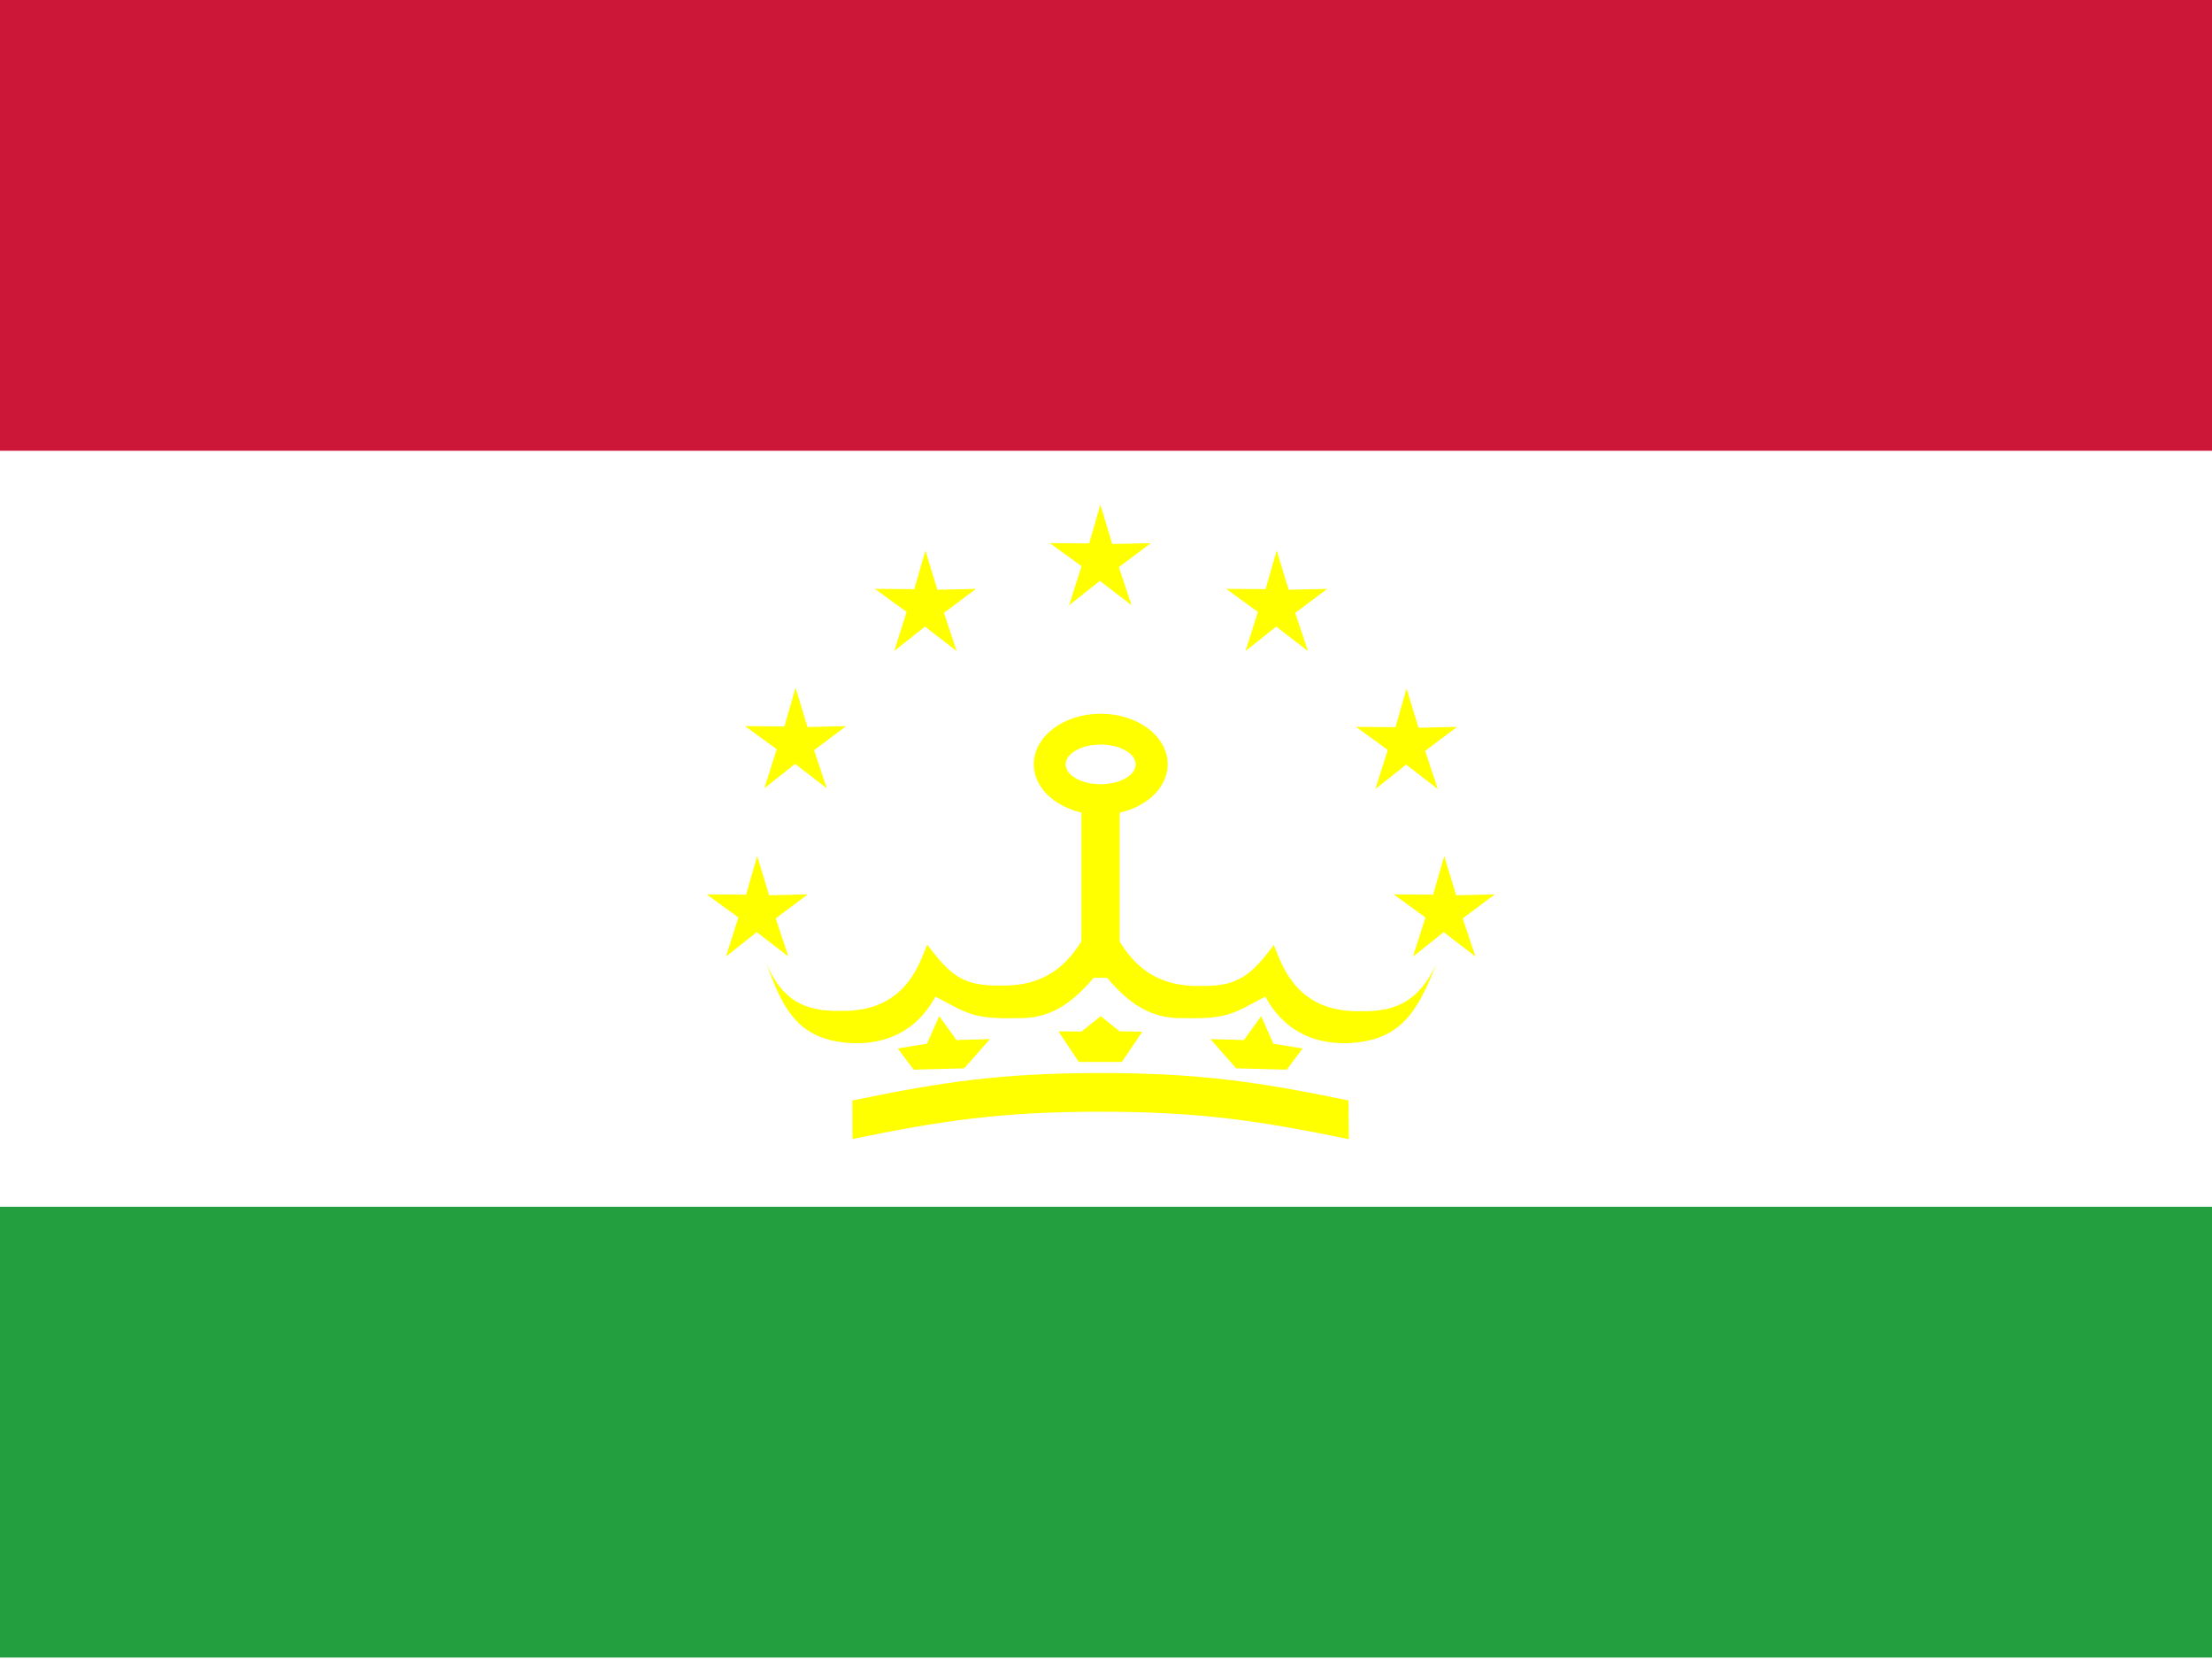
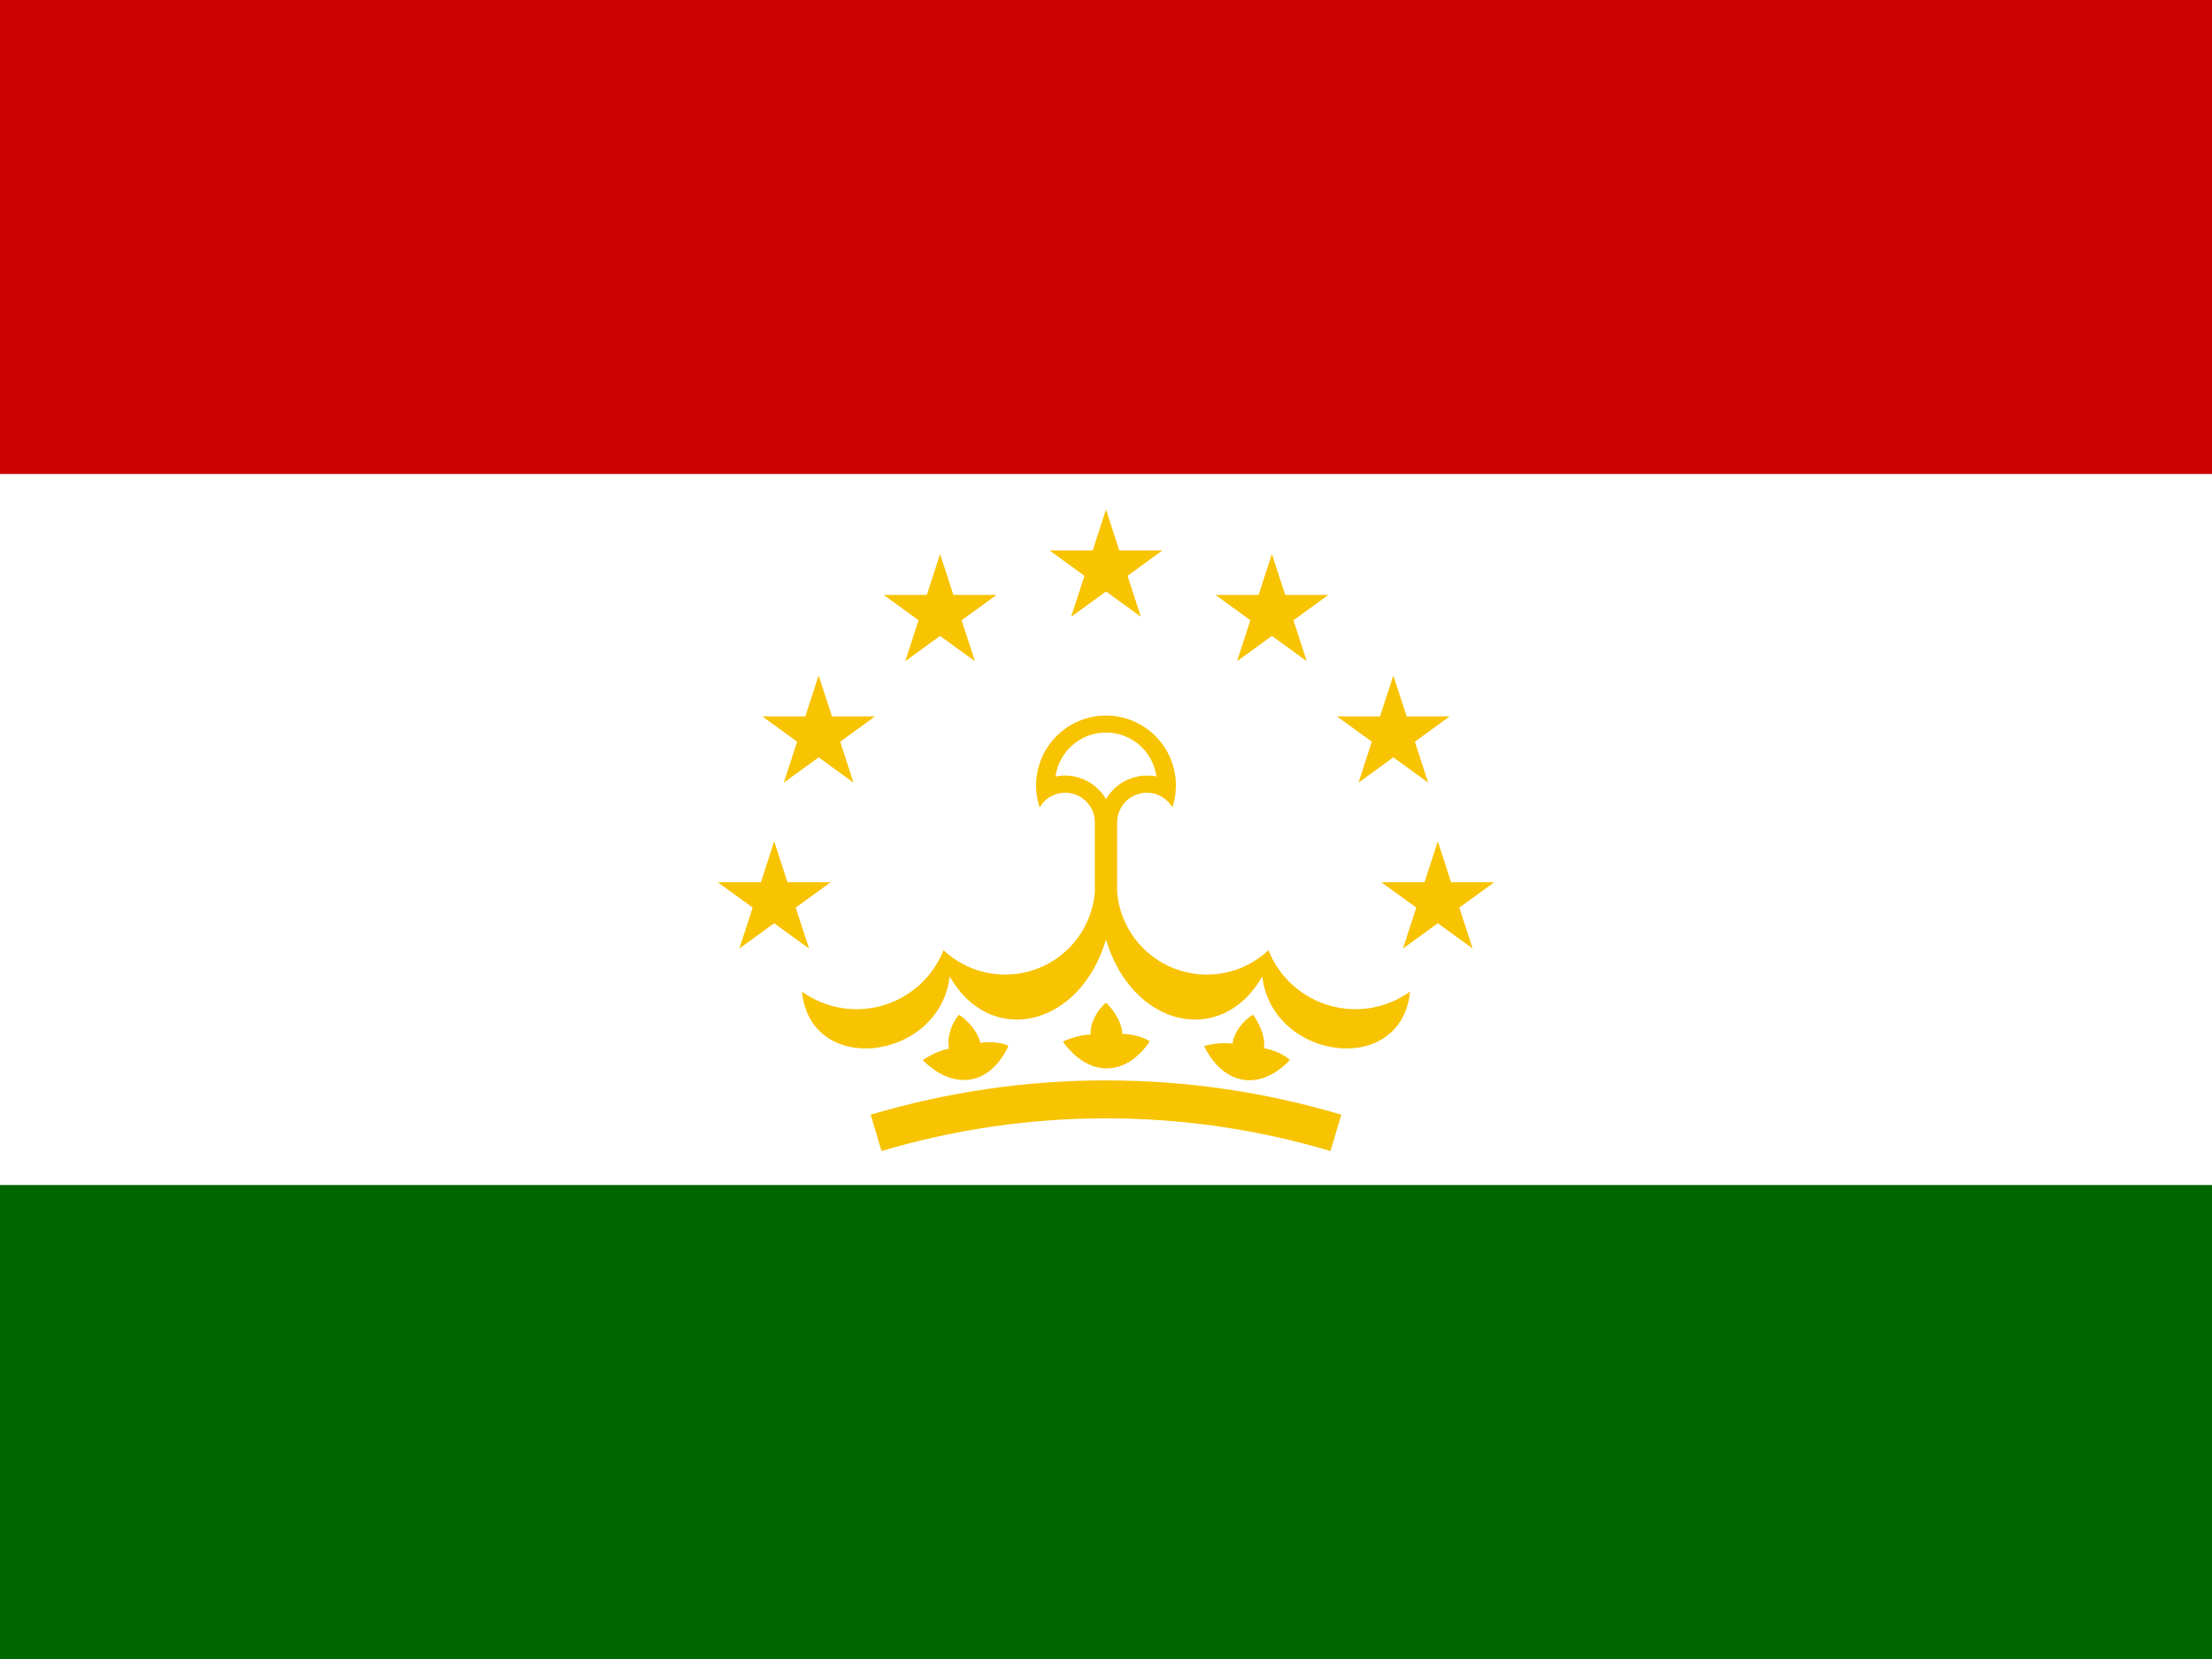
- <svg xmlns="http://www.w3.org/2000/svg" id="svg3446" height="480" width="640" version="1.1">
+ <svg xmlns="http://www.w3.org/2000/svg" xmlns:xlink="http://www.w3.org/1999/xlink" id="svg3446" height="480" width="640" version="1.1">
  <defs id="defs3448">
    <clipPath id="clipPath7362" clipPathUnits="userSpaceOnUse">
      <rect id="rect7364" fill-opacity="0.67" height="512" width="682.67" y="0" x="-85.648" />
    </clipPath>
  </defs>
-   <g id="flag" clip-path="url(#clipPath7362)" fill-rule="evenodd" transform="matrix(.9375 0 0 .9375 80.295 -.000021879)">
-     <rect id="rect3450" height="512" width="1023.4" y="0" x="-256" stroke-width="1pt" fill="#fff" />
-     <rect id="rect3449" height="139.12" width="1022.6" y="372.43" x="-256" stroke-width="1pt" fill="#239f40" />
-     <rect id="rect3452" height="139.12" width="1022.6" y="0" x="-256" stroke-width="1pt" fill="#cd1738" />
-     <polygon id="polygon3940" d="m 391.561,256.53 3.571,11.242 11.56,-0.249 -9.588,6.87 3.809,10.918 -9.497,-6.996 -9.206,6.996 3.719,-11.194 -9.499,-6.594 11.795,0.078 z" points="391.56 256.53 395.13 267.77 406.69 267.52 397.1 274.39 400.91 285.31 391.42 278.32 382.21 285.31 385.93 274.12 376.43 267.52 388.22 267.6" transform="matrix(1.0307 0 0 1.0782 -243.7 -64.335)" fill="#ff0" />
-     <polygon id="polygon3941" d="m 391.561,256.53 3.571,11.242 11.56,-0.249 -9.588,6.87 3.809,10.918 -9.497,-6.996 -9.206,6.996 3.719,-11.194 -9.499,-6.594 11.795,0.078 z" points="391.56 256.53 395.13 267.77 406.69 267.52 397.1 274.39 400.91 285.31 391.42 278.32 382.21 285.31 385.93 274.12 376.43 267.52 388.22 267.6" transform="matrix(1.0307 0 0 1.0782 -255.54 -12.408)" fill="#ff0" />
-     <polygon id="polygon3942" d="m 391.561,256.53 3.571,11.242 11.56,-0.249 -9.588,6.87 3.809,10.918 -9.497,-6.996 -9.206,6.996 3.719,-11.194 -9.499,-6.594 11.795,0.078 z" points="391.56 256.53 395.13 267.77 406.69 267.52 397.1 274.39 400.91 285.31 391.42 278.32 382.21 285.31 385.93 274.12 376.43 267.52 388.22 267.6" transform="matrix(1.0307 0 0 1.0782 -203.62 -106.7)" fill="#ff0" />
-     <polygon id="polygon3943" d="m 391.561,256.53 3.571,11.242 11.56,-0.249 -9.588,6.87 3.809,10.918 -9.497,-6.996 -9.206,6.996 3.719,-11.194 -9.499,-6.594 11.795,0.078 z" points="391.56 256.53 395.13 267.77 406.69 267.52 397.1 274.39 400.91 285.31 391.42 278.32 382.21 285.31 385.93 274.12 376.43 267.52 388.22 267.6" transform="matrix(1.0307 0 0 1.0782 -149.64 -120.82)" fill="#ff0" />
-     <polygon id="polygon3944" d="m 391.561,256.53 3.571,11.242 11.56,-0.249 -9.588,6.87 3.809,10.918 -9.497,-6.996 -9.206,6.996 3.719,-11.194 -9.499,-6.594 11.795,0.078 z" points="391.56 256.53 395.13 267.77 406.69 267.52 397.1 274.39 400.91 285.31 391.42 278.32 382.21 285.31 385.93 274.12 376.43 267.52 388.22 267.6" transform="matrix(1.0307 0 0 1.0782 -95.208 -106.7)" fill="#ff0" />
-     <polygon id="polygon3945" d="m 391.561,256.53 3.571,11.242 11.56,-0.249 -9.588,6.87 3.809,10.918 -9.497,-6.996 -9.206,6.996 3.719,-11.194 -9.499,-6.594 11.795,0.078 z" points="391.56 256.53 395.13 267.77 406.69 267.52 397.1 274.39 400.91 285.31 391.42 278.32 382.21 285.31 385.93 274.12 376.43 267.52 388.22 267.6" transform="matrix(1.0307 0 0 1.0782 -55.124 -64.107)" fill="#ff0" />
-     <polygon id="polygon3946" d="m 391.561,256.53 3.571,11.242 11.56,-0.249 -9.588,6.87 3.809,10.918 -9.497,-6.996 -9.206,6.996 3.719,-11.194 -9.499,-6.594 11.795,0.078 z" points="391.56 256.53 395.13 267.77 406.69 267.52 397.1 274.39 400.91 285.31 391.42 278.32 382.21 285.31 385.93 274.12 376.43 267.52 388.22 267.6" transform="matrix(1.0307 0 0 1.0782 -43.509 -12.408)" fill="#ff0" />
-     <path id="path3952" d="m516.09 230.63c0 9.255-9.339 16.758-20.859 16.758s-20.859-7.503-20.859-16.758c0-9.255 9.339-16.758 20.859-16.758s20.859 7.503 20.859 16.758z" transform="matrix(.99015 0 0 .92977 -236.29 21.42)" fill="#ff0" />
-     <rect id="rect3953" height="54.916" width="11.796" y="246.85" x="248.11" fill="#ff0" />
-     <path id="path4004" d="m357.58 297.62c-5.134 10.894-12.042 14.76-23.319 14.458-19.735 0.468-24.195-14.028-26.768-20.427-6.976 9.194-10.941 12.848-22.52 12.627-16.498 0.369-24.827-9.022-30.977-26.776-6.15 17.641-14.479 27.032-30.977 26.663-11.58 0.222-15.545-3.433-22.52-12.627-2.573 6.399-7.032 20.895-26.768 20.427-11.277 0.302-18.185-3.564-22.807-14.61 5.365 15.426 10.679 24.058 27.152 24.596 14.92 0.179 21.753-8.462 24.986-14.372 10.749 5.71 11.854 6.978 27.093 6.62 11.376-0.366 17.91-7.798 23.797-14.87 5.887 7.072 12.422 14.504 23.797 14.87 15.24 0.358 16.345-0.91 27.093-6.62 3.233 5.91 10.066 14.551 24.986 14.372 16.473-0.538 21.788-9.17 27.751-24.331z" fill="#ff0" />
-     <path id="path4048" d="m204.17 313.52 5.385 7.463 10.326-0.303-7.969 9.031-15.601 0.399-4.88-6.537 9.011-1.456 3.784-8.575" fill="#ff0" />
-     <path id="path4049" d="m303.62 313.52-5.385 7.463-10.326-0.303 7.969 9.031 15.601 0.399 4.88-6.537-9.011-1.456-3.784-8.575" fill="#ff0" />
-     <path id="path4053" d="m241.02 318.31c0-0.04 7.086 0.04 7.086 0.04l5.958-4.75 5.817 4.691 7.026 0.101-6.321 9.34h-13.286l-6.28-9.421z" fill="#ff0" />
-     <path id="path4100" d="m330.66 351.58c-27.551-5.688-45.991-8.487-76.696-8.487s-49.145 2.798-76.522 8.419l-0.038-11.879c27.415-5.672 45.855-8.471 76.56-8.471s49.145 2.799 76.56 8.471l0.136 11.947z" fill="#ff0" />
-     <path id="path4102" d="m505.31 228.88c0 3.279-4.687 5.938-10.469 5.938-5.782 0-10.469-2.658-10.469-5.938s4.687-5.938 10.469-5.938c5.782 0 10.469 2.658 10.469 5.938z" transform="matrix(1.0307 0 0 1.0307 -256 .000022212)" fill="#fff" />
+   <rect style="fill:#006600" y="-1.5000001e-06" x="0" width="640" height="480" id="rect3880" />
+   <rect style="fill:#ffffff" y="-1.5000001e-06" x="0" width="640" height="342.857" id="rect3882" />
+   <rect style="fill:#cc0000" y="-1.5000001e-06" x="0" width="640" height="137.143" id="rect3884" />
+   <g style="fill:#f8c300" id="g3886" transform="matrix(0.6857143,0,0,0.6857143,-160,-1.5e-6)">
+     <path d="m 672,340.7 a 12.5,12.5 0 0 1 23.3,5.9 l 0,50 9.4,0 0,-50 a 12.5,12.5 0 0 1 23.3,-5.9 29.5,29.5 0 1 0 -56,0" id="path3888" />
+     <path style="fill:#ffffff" d="m 678.7,327.65 a 20,20 0 0 1 21.3,9.55 20,20 0 0 1 21.3,-9.55 21.5,21.5 0 0 0 -42.6,0" id="path3890" />
+     <path id="w" d="m 695.3,376.627 a 38,38 0 0 1 -63.845,24.316 39.5,39.5 0 0 1 -59.734,17.467 c 3.65,36.426 58.252,28.989 62.32,-6.429 17.154,30.115 54.873,21.49 65.91,-15.4 z" />
+     <use height="100%" width="100%" y="0" x="0" xlink:href="#w" transform="matrix(-1,0,0,1,1400,0)" id="use3893" />
+     <path id="r" d="m 658.84,441.31 c -7.618,16.446 -22.845,19.271 -36.164,5.995 0,0 5.354,-3.783 11.086,-4.826 -1.075,-4.574 1.129,-10.902 4.235,-14.324 3.257,2.226 7.804,6.689 8.96,11.874 8.029,-1.039 11.883,1.282 11.883,1.282 z" />
+     <use height="100%" width="100%" y="0" x="0" xlink:href="#r" transform="matrix(0.9866575,0.1628094,-0.1628094,0.9866575,140.2385,-103.2392)" id="use3896" />
+     <use height="100%" width="100%" y="0" x="0" xlink:href="#r" transform="matrix(0.9469862,0.3212742,-0.3212742,0.9469862,295.4141,-182.2688)" id="use3898" />
+     <path style="fill:none;stroke:#f8c300;stroke-width:16" d="m 603,478 a 340,340 0 0 1 194,0" id="path3900" />
+     <g transform="translate(700,380)" id="g3902">
+       <g transform="translate(0,-140)" id="g3904">
+         <polygon id="s" points="-488533,-158734 488533,-158734 -301930,415571 0,-513674 301930,415571 " transform="scale(4.8669e-5,4.8669e-5)" />
+       </g>
+       <g id="h">
+         <use height="100%" width="100%" y="0" x="0" xlink:href="#s" transform="translate(-70,-121.2436)" id="use3908" />
+         <use height="100%" width="100%" y="0" x="0" xlink:href="#s" transform="translate(-121.2436,-70)" id="use3910" />
+         <use height="100%" width="100%" y="0" x="0" xlink:href="#s" transform="translate(-140,0)" id="use3912" />
+       </g>
+       <use height="100%" width="100%" y="0" x="0" xlink:href="#h" transform="scale(-1,1)" id="use3914" />
+     </g>
  </g>
</svg>
